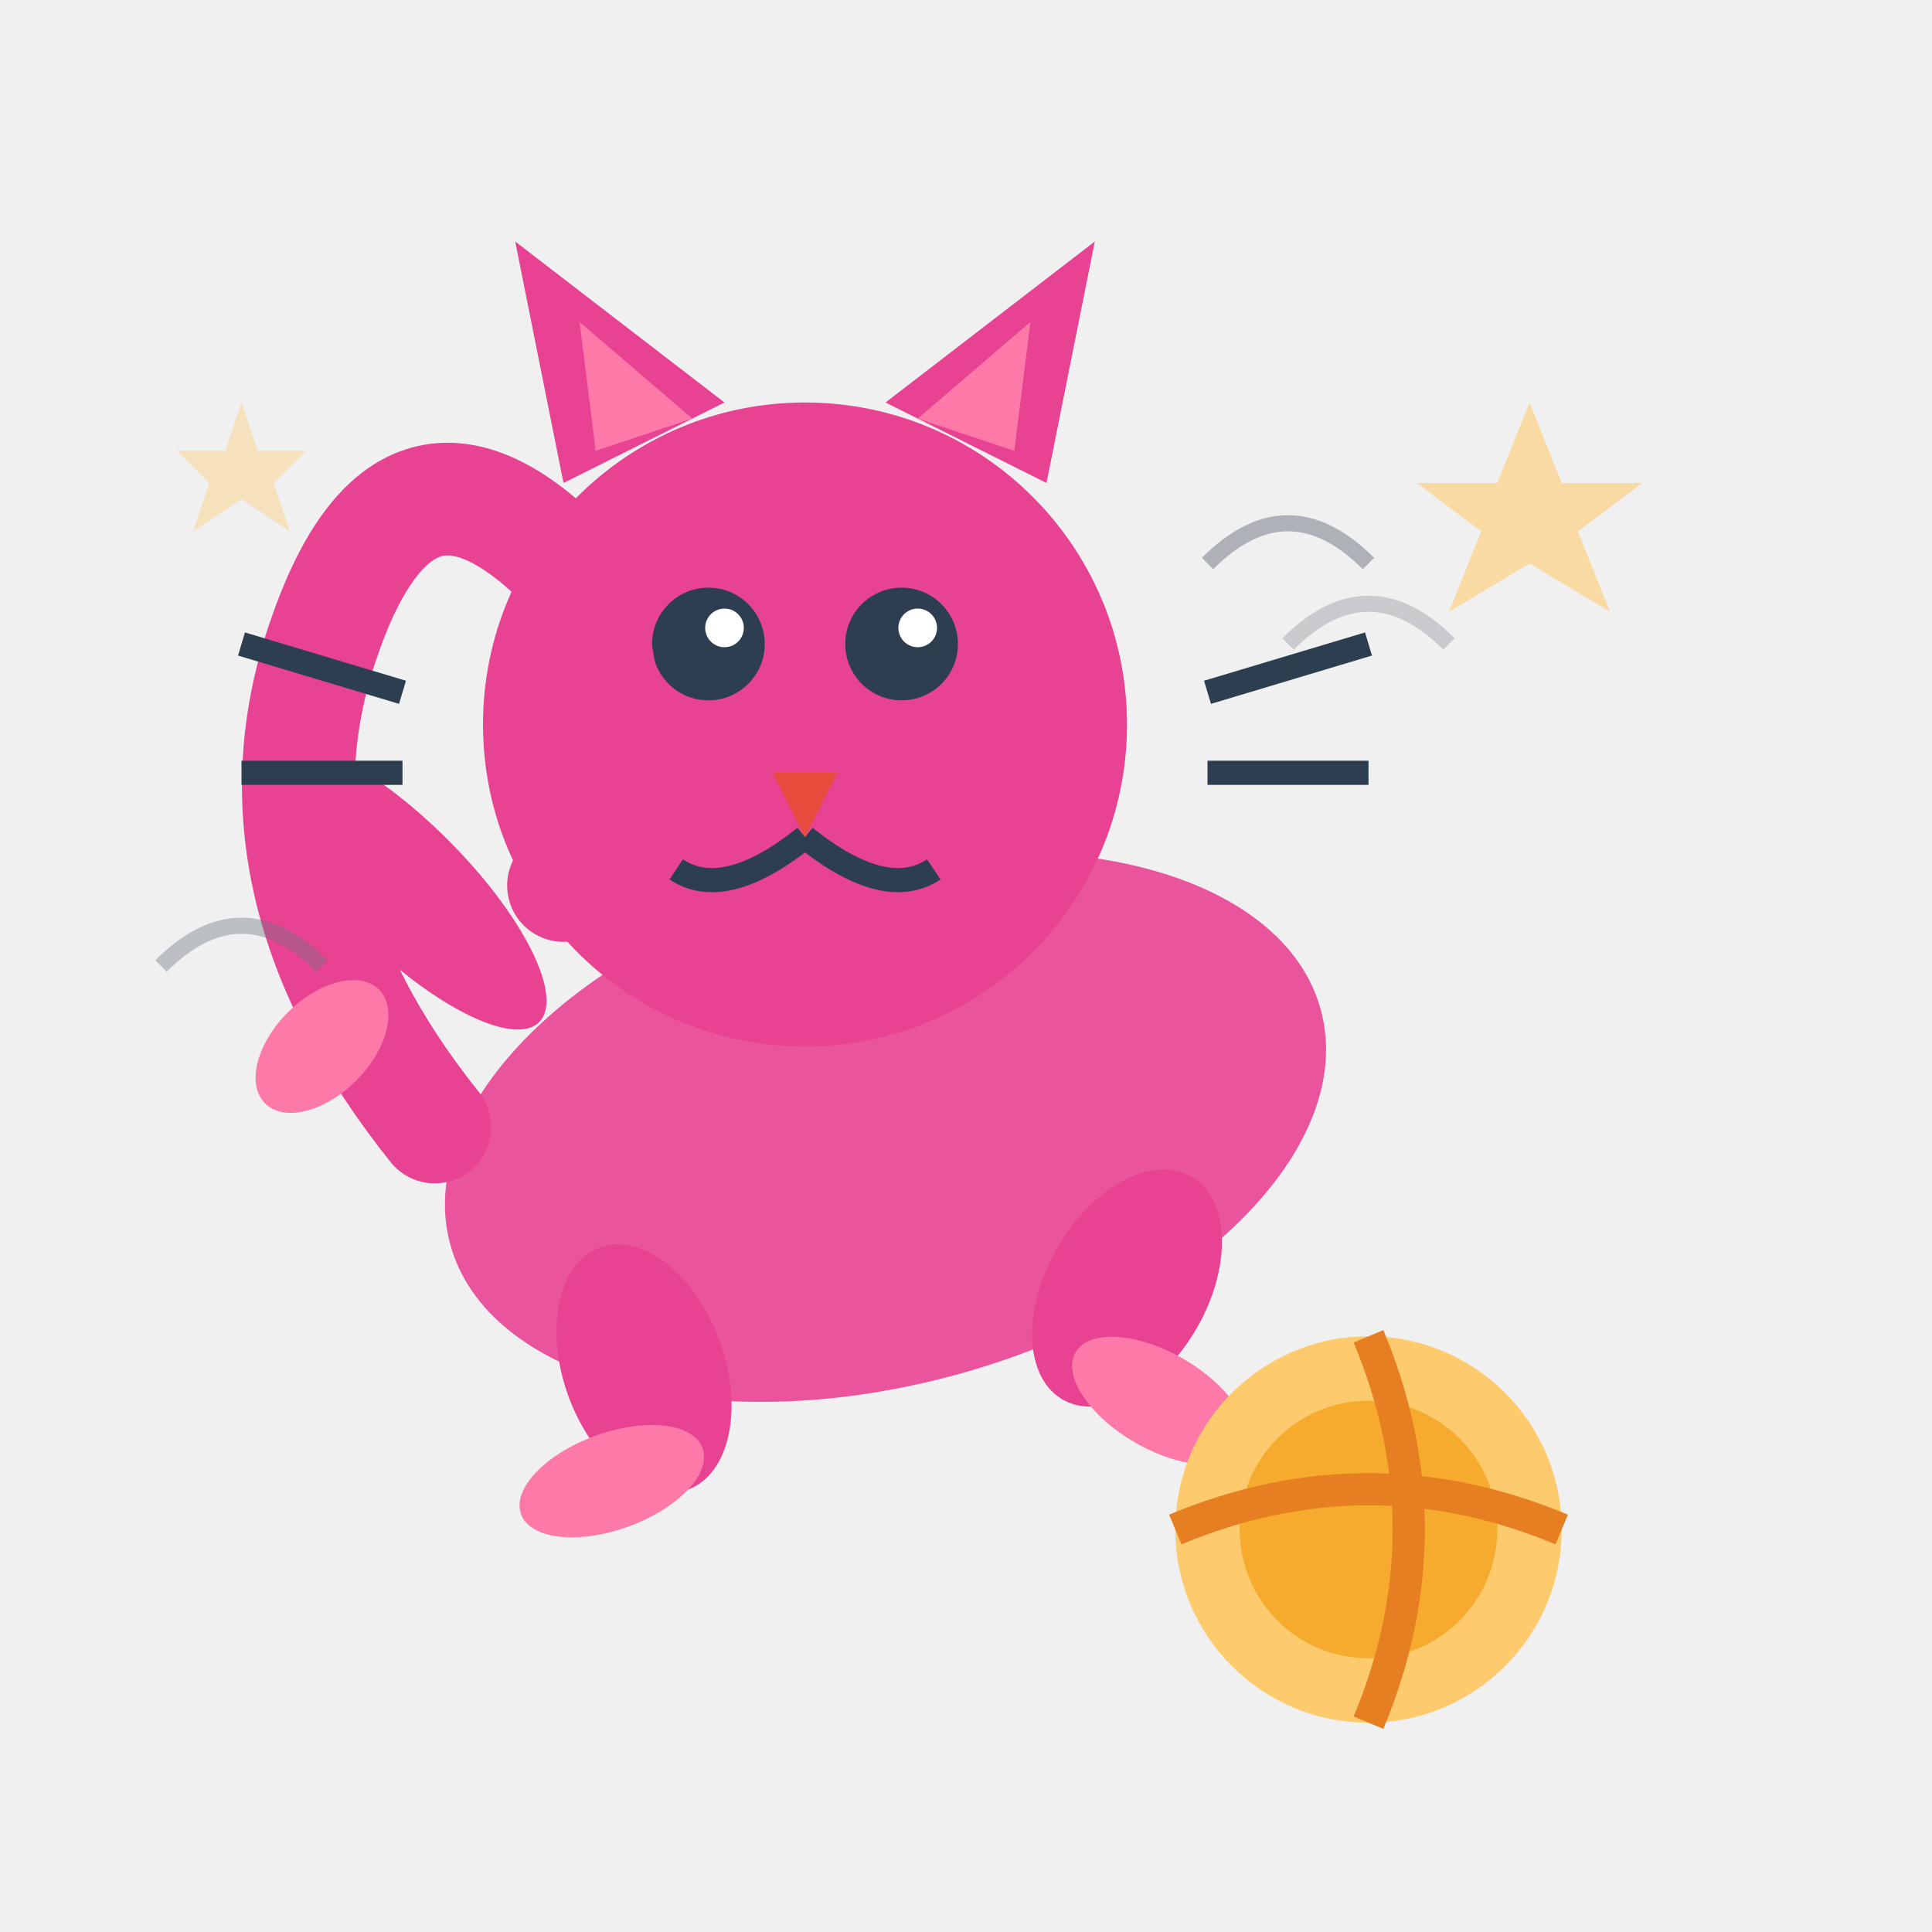
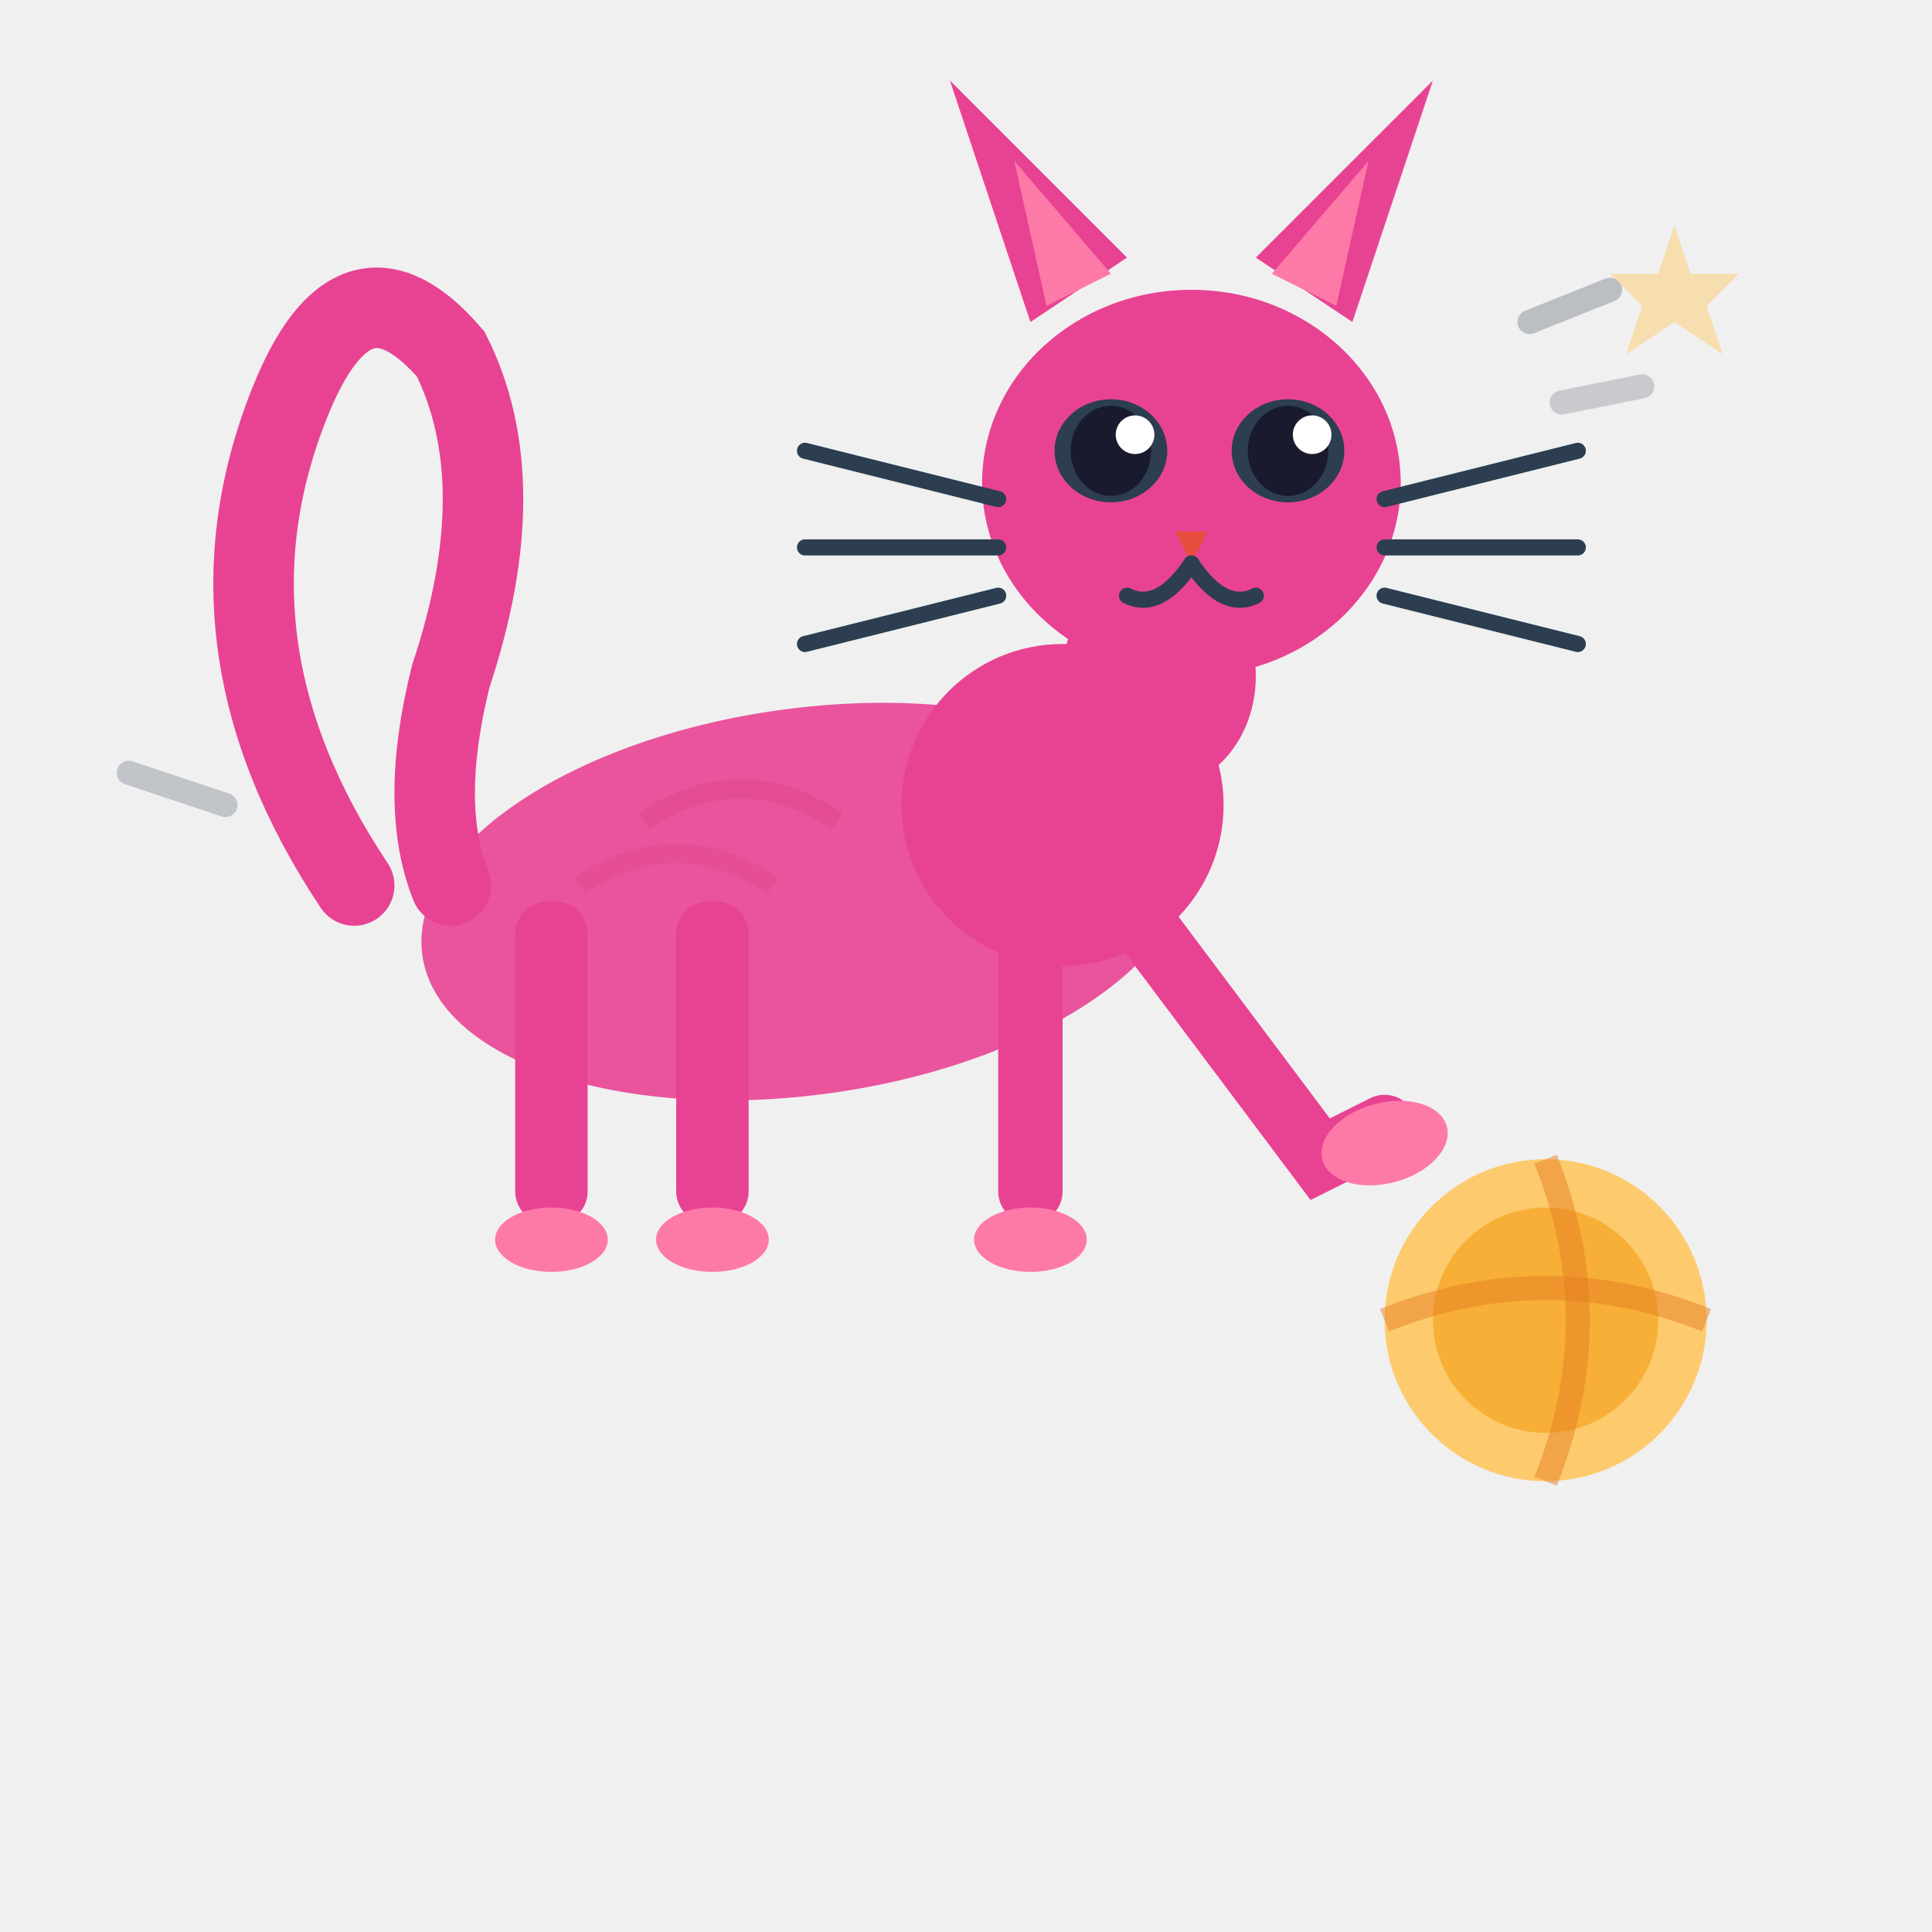
<svg xmlns="http://www.w3.org/2000/svg" width="120" height="120" viewBox="0 0 120 120" fill="none">
-   <ellipse cx="55" cy="70" rx="28" ry="16" fill="#E84393" opacity="0.9" transform="rotate(-15 55 70)" />
-   <circle cx="50" cy="45" r="20" fill="#E84393" />
-   <path d="M35 30 L32 15 L45 25 Z" fill="#E84393" />
-   <path d="M65 30 L68 15 L55 25 Z" fill="#E84393" />
-   <path d="M37 28 L36 20 L43 26 Z" fill="#FD79A8" />
-   <path d="M63 28 L64 20 L57 26 Z" fill="#FD79A8" />
-   <circle cx="44" cy="40" r="3.5" fill="#2C3E50" />
-   <circle cx="56" cy="40" r="3.5" fill="#2C3E50" />
-   <circle cx="45" cy="39" r="1.2" fill="white" />
-   <circle cx="57" cy="39" r="1.2" fill="white" />
-   <path d="M48 48 L50 52 L52 48 Z" fill="#E74C3C" />
-   <path d="M50 52 Q45 56 42 54" stroke="#2C3E50" stroke-width="1.5" fill="none" />
-   <path d="M50 52 Q55 56 58 54" stroke="#2C3E50" stroke-width="1.5" fill="none" />
-   <path d="M27 70 Q15 55 20 40 Q25 25 35 35 Q40 45 35 55" stroke="#E84393" stroke-width="7" fill="none" stroke-linecap="round" />
-   <ellipse cx="40" cy="85" rx="5" ry="8" fill="#E84393" transform="rotate(-20 40 85)" />
-   <ellipse cx="70" cy="80" rx="5" ry="8" fill="#E84393" transform="rotate(30 70 80)" />
-   <ellipse cx="25" cy="55" rx="4" ry="12" fill="#E84393" transform="rotate(-45 25 55)" />
-   <ellipse cx="38" cy="92" rx="6" ry="3" fill="#FD79A8" transform="rotate(-20 38 92)" />
-   <ellipse cx="72" cy="87" rx="6" ry="3" fill="#FD79A8" transform="rotate(30 72 87)" />
-   <ellipse cx="20" cy="65" rx="5" ry="3" fill="#FD79A8" transform="rotate(-45 20 65)" />
-   <line x1="25" y1="43" x2="15" y2="40" stroke="#2C3E50" stroke-width="1.5" />
-   <line x1="25" y1="48" x2="15" y2="48" stroke="#2C3E50" stroke-width="1.5" />
-   <line x1="75" y1="43" x2="85" y2="40" stroke="#2C3E50" stroke-width="1.5" />
-   <line x1="75" y1="48" x2="85" y2="48" stroke="#2C3E50" stroke-width="1.5" />
-   <circle cx="85" cy="95" r="12" fill="#FDCB6E" />
-   <circle cx="85" cy="95" r="8" fill="#F39C12" opacity="0.7" />
-   <path d="M85 83 Q90 95 85 107" stroke="#E67E22" stroke-width="2" fill="none" />
-   <path d="M73 95 Q85 90 97 95" stroke="#E67E22" stroke-width="2" fill="none" />
-   <path d="M75 35 Q80 30 85 35" stroke="#6B7280" stroke-width="1" fill="none" opacity="0.5" />
-   <path d="M80 40 Q85 35 90 40" stroke="#6B7280" stroke-width="1" fill="none" opacity="0.3" />
-   <path d="M10 60 Q15 55 20 60" stroke="#6B7280" stroke-width="1" fill="none" opacity="0.4" />
-   <path d="M95 25 L97 30 L102 30 L98 33 L100 38 L95 35 L90 38 L92 33 L88 30 L93 30 Z" fill="#FDCB6E" opacity="0.6" />
-   <path d="M15 25 L16 28 L19 28 L17 30 L18 33 L15 31 L12 33 L13 30 L11 28 L14 28 Z" fill="#FDCB6E" opacity="0.4" />
+   <path d="M22 55 Q12 40 18 25 Q22 15 28 22 Q32 30 28 42 Q26 50 28 55" stroke="#E84393" stroke-width="5" fill="none" stroke-linecap="round" />
+   <ellipse cx="50" cy="56" rx="24" ry="12" fill="#E84393" opacity="0.9" transform="rotate(-8 50 56)" />
+   <ellipse cx="66" cy="50" rx="10" ry="10" fill="#E84393" />
+   <ellipse cx="72" cy="42" rx="6" ry="7" fill="#E84393" />
+   <ellipse cx="74" cy="30" rx="13" ry="12" fill="#E84393" />
+   <path d="M64 20 L59 5 L70 16 Z" fill="#E84393" />
+   <path d="M84 20 L89 5 L78 16 Z" fill="#E84393" />
+   <path d="M65 19 L63 10 L69 17 Z" fill="#FD79A8" />
+   <path d="M83 19 L85 10 L79 17 Z" fill="#FD79A8" />
+   <ellipse cx="69" cy="28" rx="3.5" ry="3.2" fill="#2C3E50" />
+   <ellipse cx="80" cy="28" rx="3.5" ry="3.2" fill="#2C3E50" />
+   <ellipse cx="69" cy="28" rx="2.5" ry="2.8" fill="#1a1a2e" />
+   <ellipse cx="80" cy="28" rx="2.5" ry="2.8" fill="#1a1a2e" />
+   <circle cx="70.5" cy="27" r="1.2" fill="white" />
+   <circle cx="81.5" cy="27" r="1.2" fill="white" />
+   <path d="M73 33 L74 35 L75 33 Z" fill="#E74C3C" />
+   <path d="M74 35 Q72 38 70 37" stroke="#2C3E50" stroke-width="1" fill="none" stroke-linecap="round" />
+   <path d="M74 35 Q76 38 78 37" stroke="#2C3E50" stroke-width="1" fill="none" stroke-linecap="round" />
+   <path d="M70 56 L82 72 L86 70" stroke="#E84393" stroke-width="4" fill="none" stroke-linecap="round" />
+   <ellipse cx="86" cy="71" rx="4" ry="2.5" fill="#FD79A8" transform="rotate(-15 86 71)" />
+   <rect x="62" y="56" width="4" height="20" rx="2" fill="#E84393" />
+   <ellipse cx="64" cy="77" rx="3.5" ry="2" fill="#FD79A8" />
+   <rect x="32" y="56" width="4.5" height="20" rx="2" fill="#E84393" />
+   <rect x="42" y="56" width="4.5" height="20" rx="2" fill="#E84393" />
+   <ellipse cx="34.25" cy="77" rx="3.5" ry="2" fill="#FD79A8" />
+   <ellipse cx="44.25" cy="77" rx="3.5" ry="2" fill="#FD79A8" />
+   <line x1="62" y1="31" x2="50" y2="28" stroke="#2C3E50" stroke-width="1" stroke-linecap="round" />
+   <line x1="62" y1="34" x2="50" y2="34" stroke="#2C3E50" stroke-width="1" stroke-linecap="round" />
+   <line x1="62" y1="37" x2="50" y2="40" stroke="#2C3E50" stroke-width="1" stroke-linecap="round" />
+   <line x1="86" y1="31" x2="98" y2="28" stroke="#2C3E50" stroke-width="1" stroke-linecap="round" />
+   <line x1="86" y1="34" x2="98" y2="34" stroke="#2C3E50" stroke-width="1" stroke-linecap="round" />
+   <line x1="86" y1="37" x2="98" y2="40" stroke="#2C3E50" stroke-width="1" stroke-linecap="round" />
+   <circle cx="96" cy="82" r="10" fill="#FDCB6E" />
+   <circle cx="96" cy="82" r="7" fill="#F39C12" opacity="0.6" />
+   <path d="M96 72 Q100 82 96 92" stroke="#E67E22" stroke-width="1.5" fill="none" opacity="0.5" />
+   <path d="M86 82 Q96 78 106 82" stroke="#E67E22" stroke-width="1.5" fill="none" opacity="0.5" />
+   <path d="M40 51 Q46 47 52 51" stroke="#D63B7A" stroke-width="1.2" fill="none" opacity="0.3" />
+   <path d="M36 55 Q42 51 48 55" stroke="#D63B7A" stroke-width="1.2" fill="none" opacity="0.25" />
+   <path d="M95 20 L100 18" stroke="#6B7280" stroke-width="1.5" fill="none" opacity="0.4" stroke-linecap="round" />
+   <path d="M97 25 L102 24" stroke="#6B7280" stroke-width="1.5" fill="none" opacity="0.3" stroke-linecap="round" />
+   <path d="M14 50 L8 48" stroke="#6B7280" stroke-width="1.5" fill="none" opacity="0.35" stroke-linecap="round" />
+   <path d="M104 14 L105 17 L108 17 L106 19 L107 22 L104 20 L101 22 L102 19 L100 17 L103 17 Z" fill="#FDCB6E" opacity="0.5" />
</svg>
